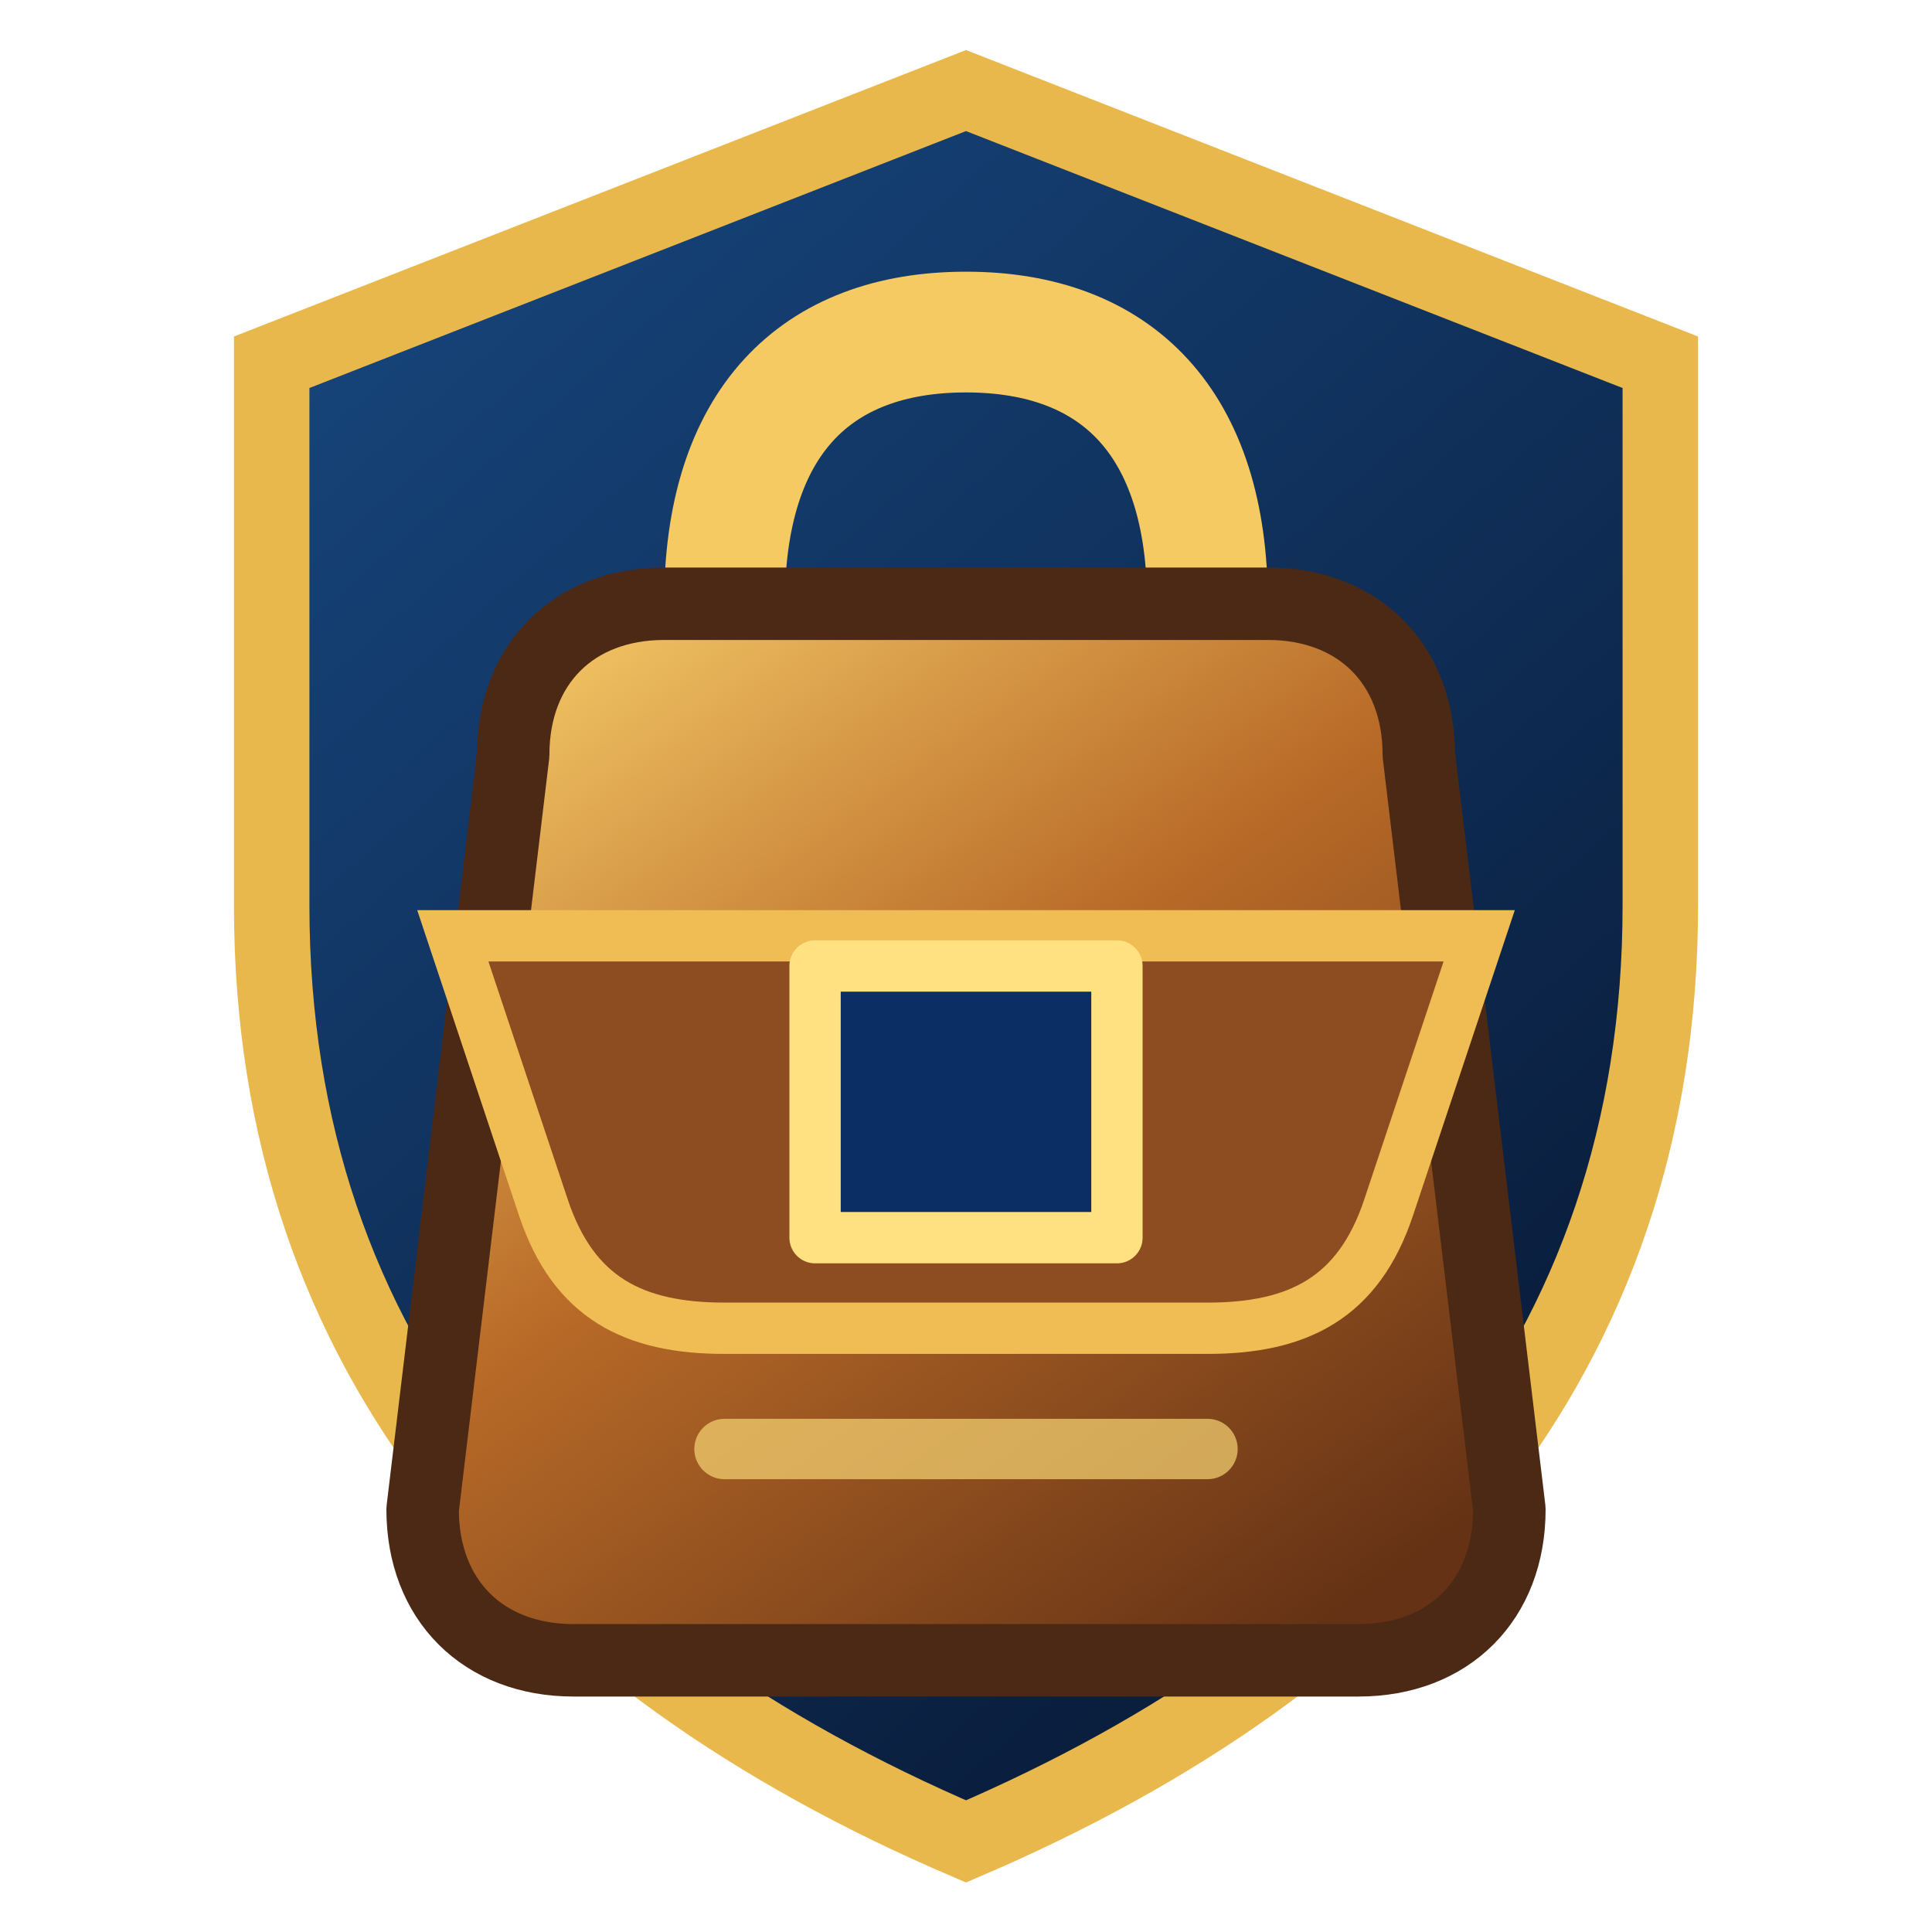
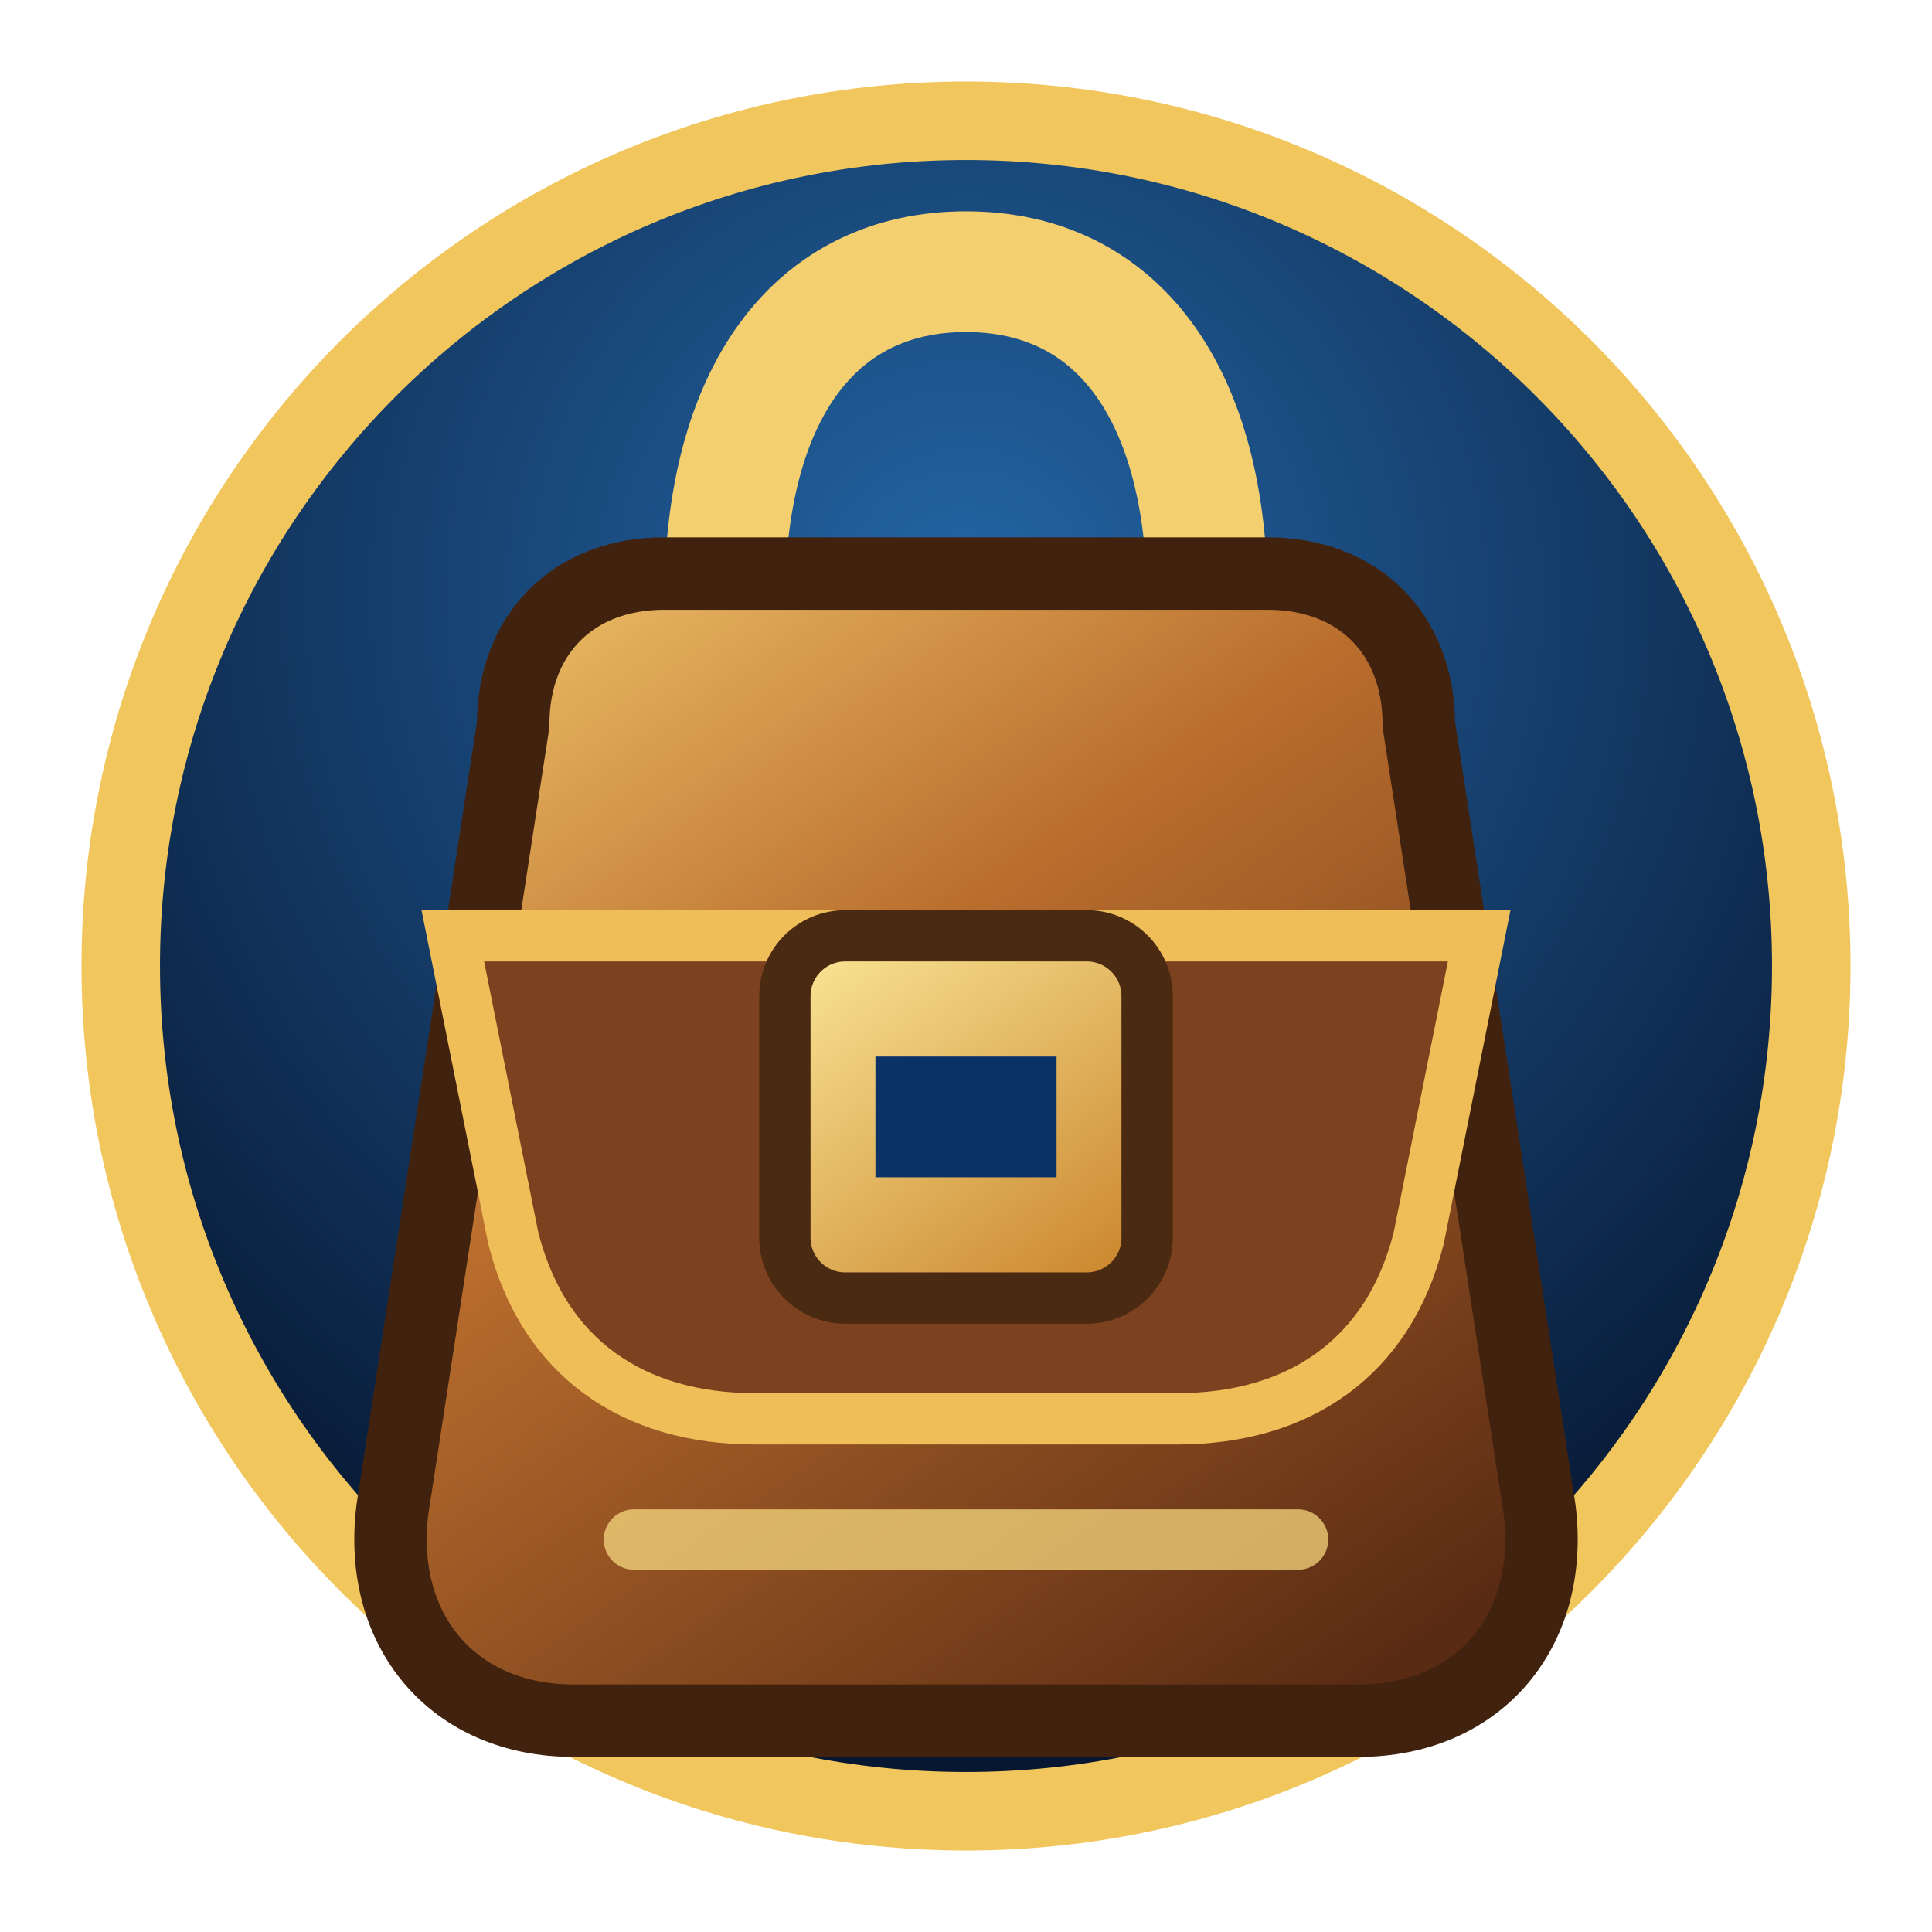
<svg xmlns="http://www.w3.org/2000/svg" viewBox="0 0 64 64" role="img" aria-label="Inventory">
  <defs>
-     <linearGradient id="bg" x1="9" y1="6" x2="55" y2="58" gradientUnits="userSpaceOnUse">
-       <stop stop-color="#17477f" />
-       <stop offset="1" stop-color="#07152f" />
+     <radialGradient id="halo" cx="50%" cy="28%" r="72%">
+       <stop stop-color="#2365a5" />
+       <stop offset="1" stop-color="#06142d" />
+     </radialGradient>
+     <linearGradient id="leather" x1="18" y1="15" x2="46" y2="55" gradientUnits="userSpaceOnUse">
+       <stop stop-color="#f5cc70" />
+       <stop offset=".42" stop-color="#b96d2d" />
+       <stop offset="1" stop-color="#5a2b13" />
    </linearGradient>
-     <linearGradient id="leather" x1="20" y1="18" x2="45" y2="53" gradientUnits="userSpaceOnUse">
-       <stop stop-color="#f6cc69" />
-       <stop offset=".46" stop-color="#b96b28" />
-       <stop offset="1" stop-color="#653215" />
+     <linearGradient id="gold" x1="27" y1="29" x2="38" y2="44" gradientUnits="userSpaceOnUse">
+       <stop stop-color="#fff0a1" />
+       <stop offset="1" stop-color="#c57a20" />
    </linearGradient>
  </defs>
-   <path d="M32 3 55 12v18c0 15-9 25-23 31C18 55 9 45 9 30V12Z" fill="url(#bg)" stroke="#e9b84c" stroke-width="2.5" />
-   <path d="M24 24v-4c0-6 3-9 8-9s8 3 8 9v4" fill="none" stroke="#f5ca62" stroke-width="4" stroke-linecap="round" />
-   <path d="M17 25c0-3 2-5 5-5h20c3 0 5 2 5 5l3 25c0 3-2 5-5 5H19c-3 0-5-2-5-5Z" fill="url(#leather)" stroke="#4c2914" stroke-width="2.4" stroke-linejoin="round" />
-   <path d="M15 31h34l-3 9c-1 3-3 4-6 4H24c-3 0-5-1-6-4Z" fill="#8e4c21" stroke="#f0bd54" stroke-width="1.7" />
-   <path d="M27 32h10v9H27Z" fill="#0b2f65" stroke="#ffe181" stroke-width="1.7" stroke-linejoin="round" />
-   <path d="M24 48h16" stroke="#f7d473" stroke-width="2" stroke-linecap="round" opacity=".7" />
+   <circle cx="32" cy="32" r="28" fill="url(#halo)" stroke="#f1c65d" stroke-width="2.6" />
+   <path d="M24 20c0-7 3-11 8-11s8 4 8 11" fill="none" stroke="#f4cf70" stroke-width="4" stroke-linecap="round" />
+   <path d="M17 24c0-3 2-5 5-5h20c3 0 5 2 5 5l4 26c.5 4-2 7-6 7H19c-4 0-6.5-3-6-7Z" fill="url(#leather)" stroke="#41220f" stroke-width="2.4" />
+   <path d="M15 31h34l-2 10c-1 4-4 6-8 6H25c-4 0-7-2-8-6Z" fill="#7c411f" stroke="#efbe58" stroke-width="1.7" />
+   <rect x="26" y="31" width="12" height="12" rx="2" fill="url(#gold)" stroke="#4b2a12" stroke-width="1.7" />
+   <path d="M29 35h6v4h-6Z" fill="#0a3267" />
+   <path d="M21 51h22" stroke="#f6d77d" stroke-width="2" stroke-linecap="round" opacity=".75" />
</svg>
